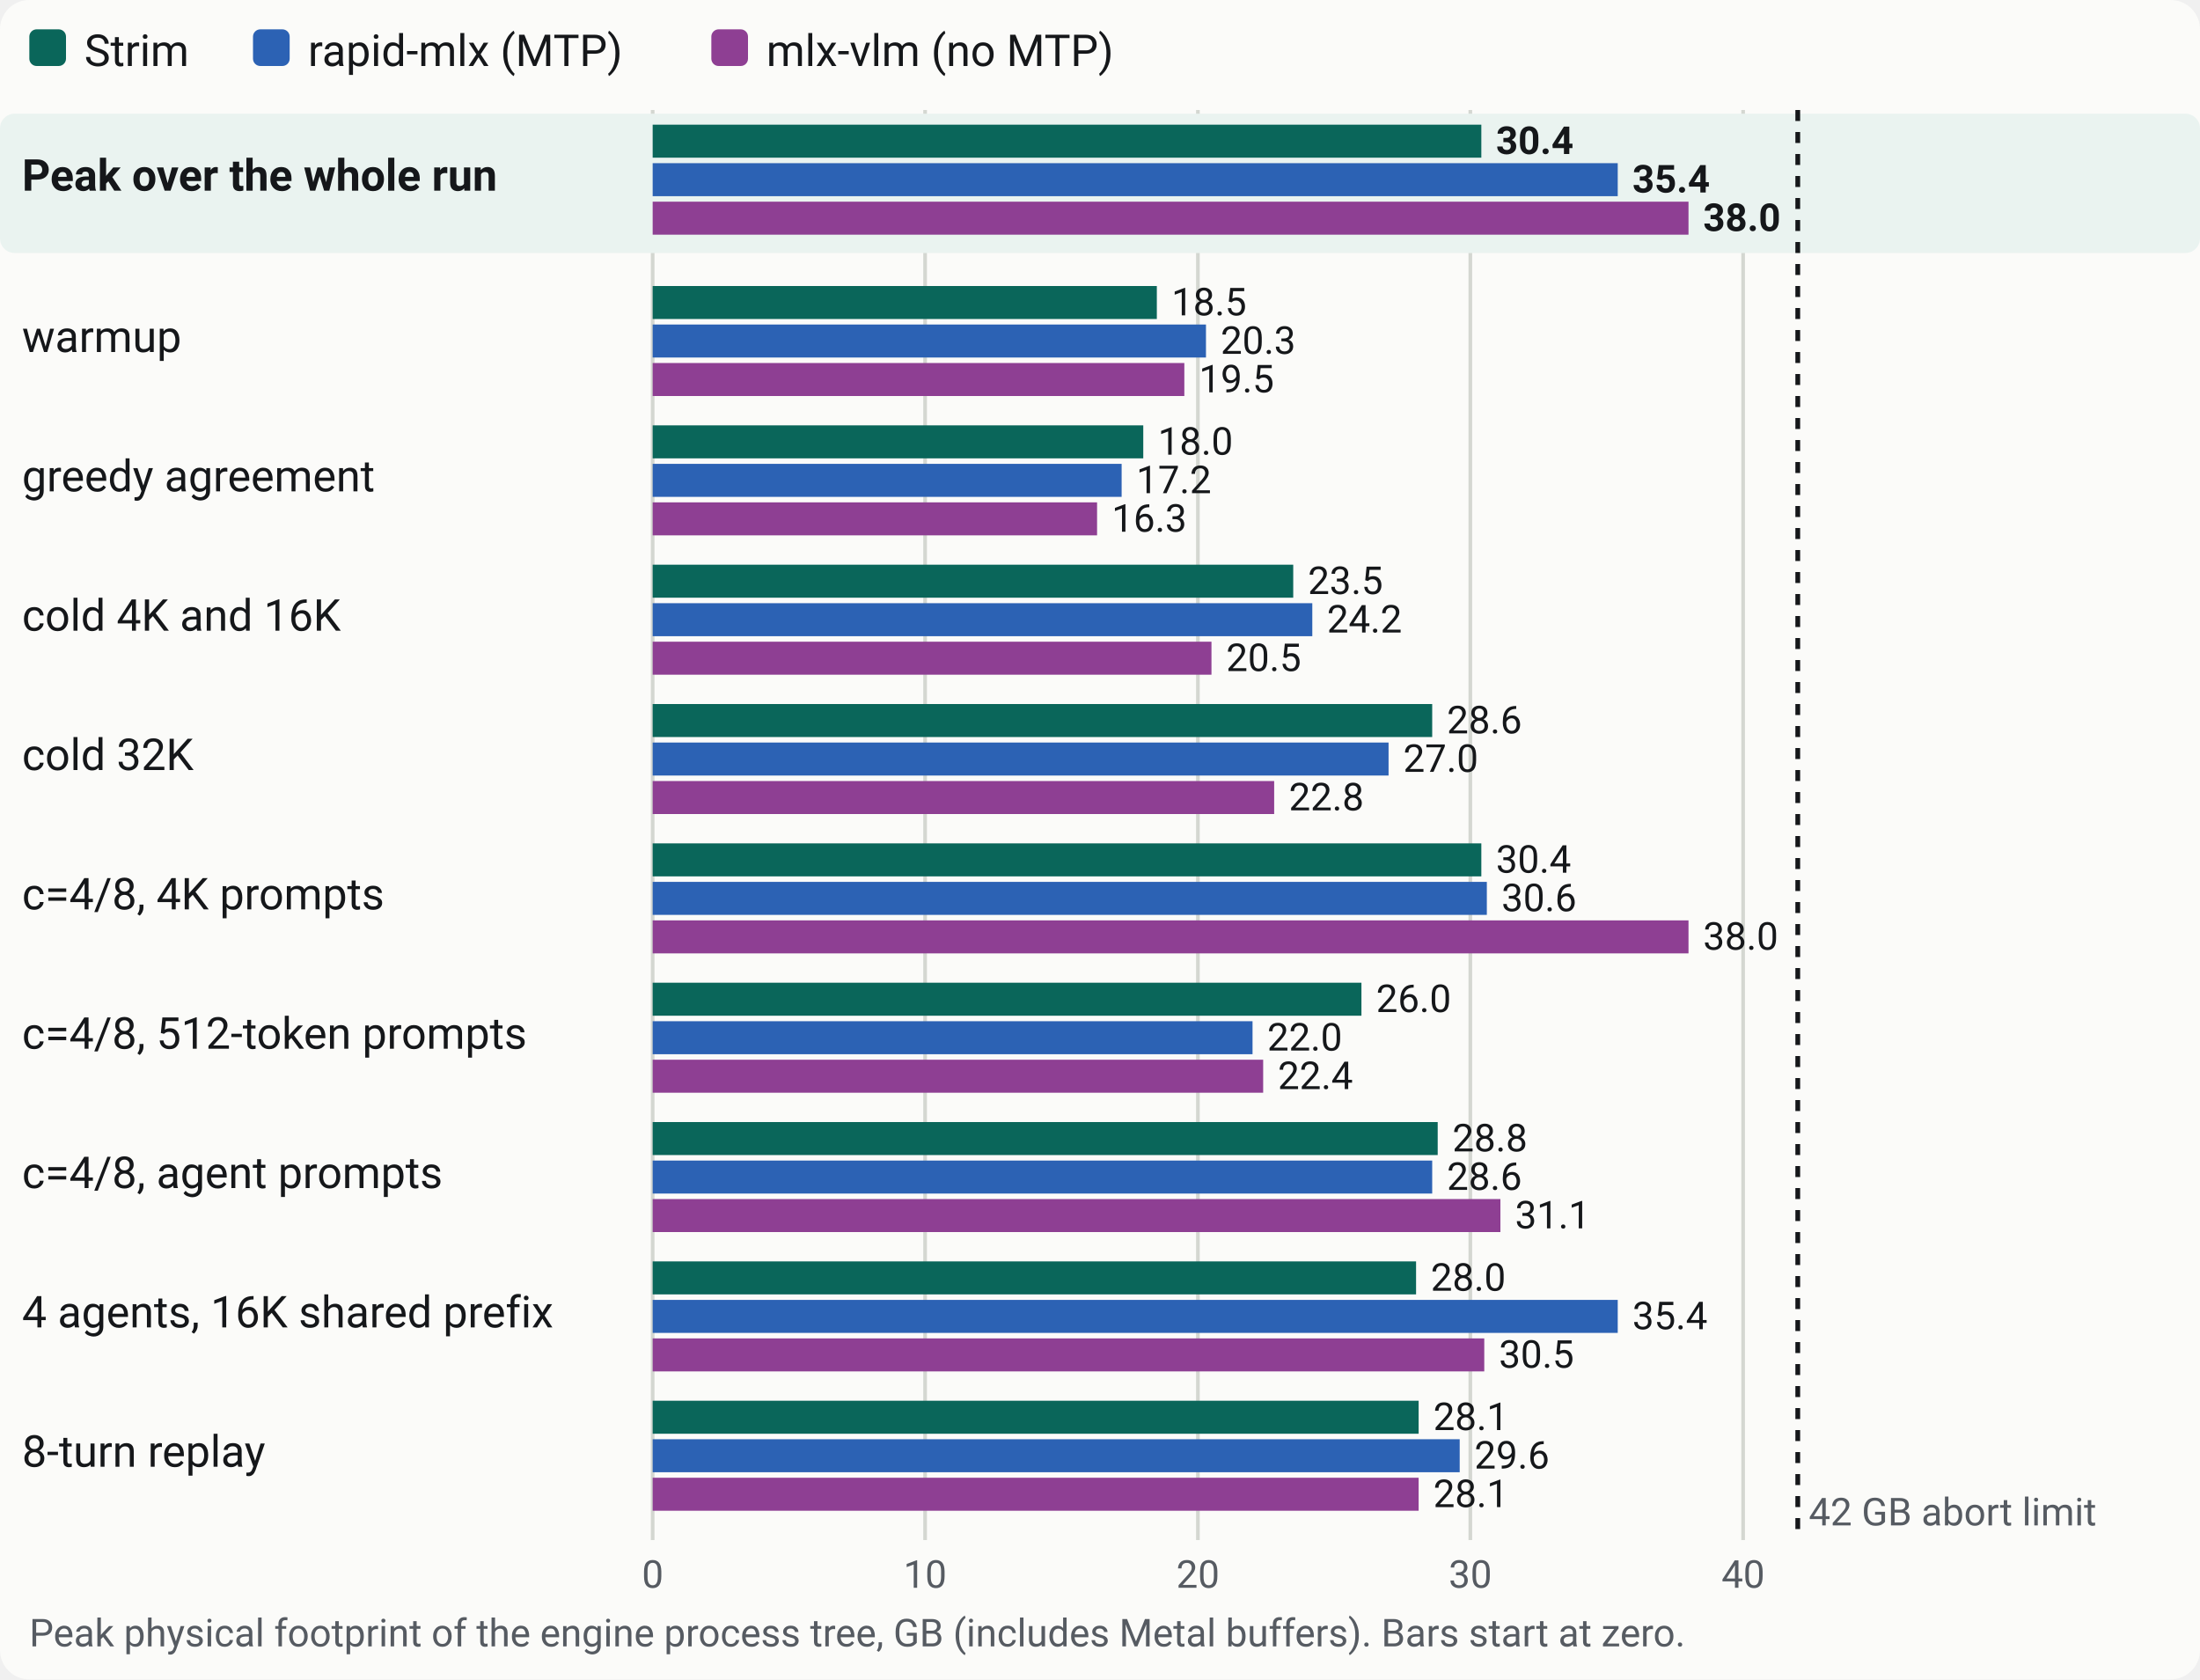
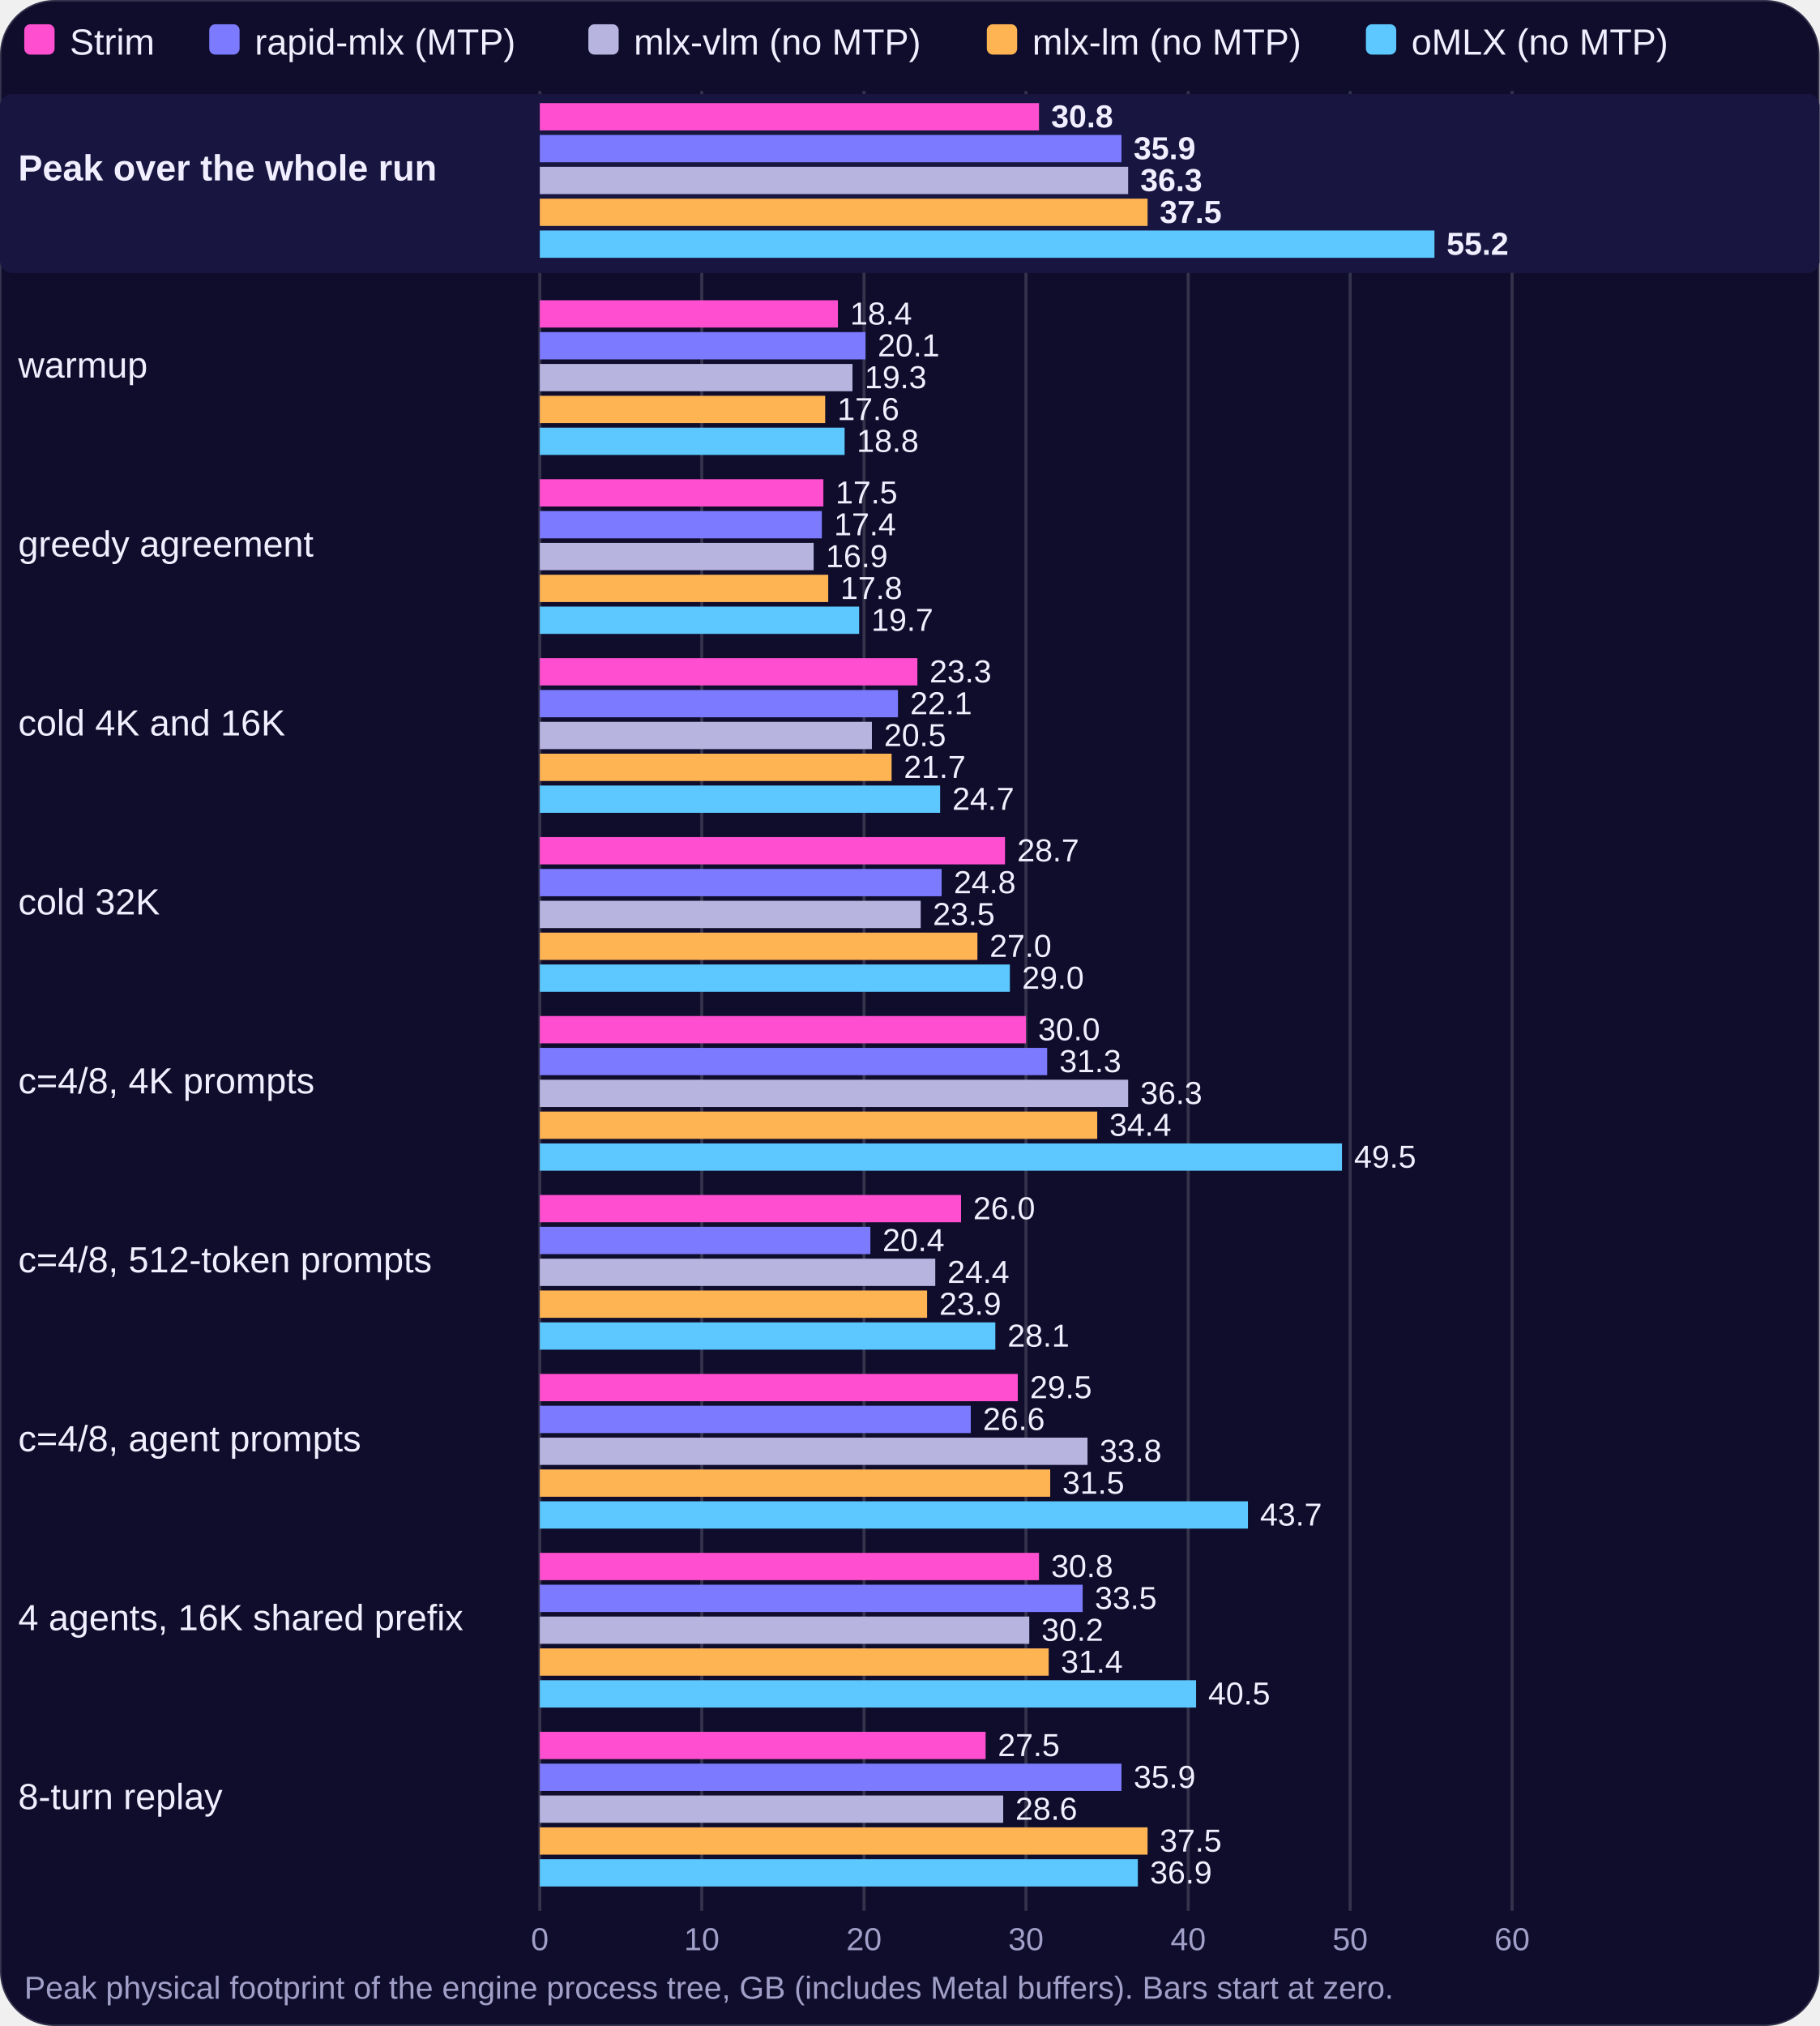
- <svg xmlns="http://www.w3.org/2000/svg" class="hv" viewBox="0 0 600 458" role="img" aria-labelledby="hv2-t hv2-d" width="600" height="458">
-   <style>.hv text{font:12px system-ui,-apple-system,"Segoe UI",Roboto,Arial,sans-serif;fill:#15171a}
- .hv .m{fill:#565b62}.hv .b{font-weight:700}.hv .s{font-size:10.5px}.hv .c{text-anchor:middle}.hv .e{text-anchor:end}
- .hv .bg{fill:#fbfbf9}.hv .hl{fill:#eaf3f0}.hv .g{stroke:#d4d7d1;stroke-width:1;fill:none}.hv .d{stroke-dasharray:3 3}
- .hv .bd{fill:#d4d7d1;opacity:.5}.hv .o{stroke:#15171a;stroke-width:1.3}
- .hv .fg{fill:#15171a}.hv .fs{fill:#0a665a}.hv .fr{fill:#2c62b4}.hv .fv{fill:#8e3f93}
- .hv .ls{stroke:#0a665a}.hv .lr{stroke:#2c62b4;stroke-width:1.6}.hv .lv{stroke:#8e3f93;stroke-width:1.6}
- .hv .pw rect{fill:#dff0eb;stroke:#0a665a}.hv .pl rect{fill:#fbe6e1;stroke:#a8321e}.hv .pt rect{fill:#ecede9;stroke:#565b62}
- .hv .pw text{fill:#0a665a}.hv .pl text{fill:#a8321e}.hv .pt text{fill:#565b62}
+ <svg xmlns="http://www.w3.org/2000/svg" class="hv" viewBox="0 0 600 668" role="img" aria-labelledby="hv2-t hv2-d" width="600" height="668">
+   <style>.hv text{font:12px -apple-system,"Helvetica Neue",Arial,system-ui,sans-serif;fill:#F1EFFF}
+ .hv .mo{font-family:ui-monospace,SFMono-Regular,Menlo,Consolas,monospace}
+ .hv .m{fill:#A29FC8}.hv .b{font-weight:700}.hv .s{font-size:10.5px}.hv .c{text-anchor:middle}.hv .e{text-anchor:end}
+ .hv .bg{fill:#0F0D2B;stroke:rgba(255,255,255,.16)}.hv .hl{fill:#181640}.hv .g{stroke:rgba(255,255,255,.16);stroke-width:1;fill:none}.hv .d{stroke-dasharray:3 3}
+ .hv .bd{fill:rgba(255,255,255,.16);opacity:.5}.hv .o{stroke:#F1EFFF;stroke-width:1.3}
+ .hv .fg{fill:#F1EFFF}.hv .fs{fill:#FF4FD0}.hv .fr{fill:#7C7BFF}.hv .fv{fill:#B7B4E0}.hv .fq{fill:#FFB454}.hv .fp{fill:#5CC8FF}
+ .hv .ls{stroke:#FF4FD0}.hv .lr{stroke:#7C7BFF;stroke-width:1.6}.hv .lv{stroke:#B7B4E0;stroke-width:1.6}.hv .lq{stroke:#FFB454;stroke-width:1.6}.hv .lp{stroke:#5CC8FF;stroke-width:1.6}
+ .hv .pw rect{fill:#2A1B52;stroke:#D9B8FF}.hv .pl rect{fill:#1C1A3D;stroke:#A29FC8;stroke-dasharray:3 2}.hv .pt rect{fill:#1C1A3D;stroke:#A29FC8}
+ .hv .pw text{fill:#D9B8FF}.hv .pl text{fill:#A29FC8}.hv .pt text{fill:#A29FC8}
.hv .pw text,.hv .pl text,.hv .pt text{font-size:11px;font-weight:700}
.hv .hh{font-size:13px;font-weight:700}.hv .hv1{font-weight:700}
- @media (prefers-color-scheme:dark){
- .hv text{font:12px system-ui,-apple-system,"Segoe UI",Roboto,Arial,sans-serif;fill:#eceeee}
- .hv .m{fill:#a2a8ae}.hv .b{font-weight:700}.hv .s{font-size:10.5px}.hv .c{text-anchor:middle}.hv .e{text-anchor:end}
- .hv .bg{fill:#101214}.hv .hl{fill:#16201e}.hv .g{stroke:#33383d;stroke-width:1;fill:none}.hv .d{stroke-dasharray:3 3}
- .hv .bd{fill:#33383d;opacity:.5}.hv .o{stroke:#eceeee;stroke-width:1.3}
- .hv .fg{fill:#eceeee}.hv .fs{fill:#4cc9b0}.hv .fr{fill:#7fa8f0}.hv .fv{fill:#d69ddb}
- .hv .ls{stroke:#4cc9b0}.hv .lr{stroke:#7fa8f0;stroke-width:1.6}.hv .lv{stroke:#d69ddb;stroke-width:1.6}
- .hv .pw rect{fill:#12302b;stroke:#4cc9b0}.hv .pl rect{fill:#3a1a14;stroke:#ff9985}.hv .pt rect{fill:#1d2125;stroke:#a2a8ae}
- .hv .pw text{fill:#4cc9b0}.hv .pl text{fill:#ff9985}.hv .pt text{fill:#a2a8ae}
- .hv .pw text,.hv .pl text,.hv .pt text{font-size:11px;font-weight:700}
- .hv .hh{font-size:13px;font-weight:700}.hv .hv1{font-weight:700}
- }</style>
-   <rect class="bg" width="600" height="458" rx="8" />
+ .hv .nltk{stroke:#A29FC8;opacity:.55}.hv .nlld{stroke:#A29FC8;stroke-width:1;opacity:.5;stroke-dasharray:2 3}.hv .nlld.hot{stroke:#FF4FD0;opacity:.8}
+ .hv .nldot{fill:#0F0D2B;stroke:#F1EFFF;stroke-width:2}.hv .nlspec{fill:#fff;opacity:.5}
+ .hv .nlwk{stroke:#A29FC8;stroke-width:2.5;opacity:.6;stroke-linecap:round}
+ .hv .nlv{font-size:17px;font-weight:600}.hv .nln{font-size:12.5px;fill:#A29FC8}.hv .nln.hot{fill:#F1EFFF;font-weight:600;font-size:14px}
+ .hv .nlv.hot{font-family:"Space Grotesk",-apple-system,"Helvetica Neue",Arial,sans-serif;font-size:54px;font-weight:700;letter-spacing:-.04em}
+ .hv .tk{font-size:12px;fill:#A29FC8}
+ .hv .gcard{fill:rgba(255,255,255,.1);stroke:rgba(255,255,255,.16)}.hv .gcard.loss{stroke-dasharray:5 4}
+ .hv .gb{fill:none;stroke:rgba(255,255,255,.16);stroke-width:5;stroke-linecap:round}.hv .gv{fill:none;stroke-width:5;stroke-linecap:round}.hv .gv.lose{stroke:#A29FC8}
+ .hv .g1{stroke:#F1EFFF;stroke-width:1.5;opacity:.6}.hv .gd{fill:#F1EFFF}.hv .gd.lose{fill:#A29FC8}
+ .hv .gnum{font-size:30px;font-weight:700;letter-spacing:-.04em}.hv .gnum.lose{fill:#A29FC8}
+ .hv .chipr{fill:none;stroke:#A29FC8}</style>
+   <rect class="bg" width="600" height="668" rx="18" />
  <rect x="8" y="8" width="10" height="10" rx="2" class="fs" />
  <text x="23" y="18">Strim</text>
  <rect x="69" y="8" width="10" height="10" rx="2" class="fr" />
  <text x="84" y="18">rapid-mlx (MTP)</text>
  <rect x="194" y="8" width="10" height="10" rx="2" class="fv" />
  <text x="209" y="18">mlx-vlm (no MTP)</text>
-   <line class="g" x1="178" x2="178" y1="30" y2="420" />
-   <text class="m s c" x="178" y="433">0</text>
-   <line class="g" x1="252.3" x2="252.3" y1="30" y2="420" />
-   <text class="m s c" x="252.3" y="433">10</text>
-   <line class="g" x1="326.7" x2="326.7" y1="30" y2="420" />
-   <text class="m s c" x="326.7" y="433">20</text>
-   <line class="g" x1="401" x2="401" y1="30" y2="420" />
-   <text class="m s c" x="401" y="433">30</text>
-   <line class="g" x1="475.4" x2="475.4" y1="30" y2="420" />
-   <text class="m s c" x="475.4" y="433">40</text>
-   <rect class="hl" x="0" y="31" width="600" height="38" rx="4" />
+   <rect x="325.4" y="8" width="10" height="10" rx="2" class="fq" />
+   <text x="340.4" y="18">mlx-lm (no MTP)</text>
+   <rect x="450.4" y="8" width="10" height="10" rx="2" class="fp" />
+   <text x="465.4" y="18">oMLX (no MTP)</text>
+   <line class="g" x1="178" x2="178" y1="30" y2="630" />
+   <text class="m s c" x="178" y="643">0</text>
+   <line class="g" x1="231.4" x2="231.4" y1="30" y2="630" />
+   <text class="m s c" x="231.4" y="643">10</text>
+   <line class="g" x1="284.9" x2="284.9" y1="30" y2="630" />
+   <text class="m s c" x="284.9" y="643">20</text>
+   <line class="g" x1="338.3" x2="338.3" y1="30" y2="630" />
+   <text class="m s c" x="338.3" y="643">30</text>
+   <line class="g" x1="391.8" x2="391.8" y1="30" y2="630" />
+   <text class="m s c" x="391.8" y="643">40</text>
+   <line class="g" x1="445.2" x2="445.2" y1="30" y2="630" />
+   <text class="m s c" x="445.2" y="643">50</text>
+   <line class="g" x1="498.6" x2="498.6" y1="30" y2="630" />
+   <text class="m s c" x="498.6" y="643">60</text>
+   <rect class="hl" x="0" y="31" width="600" height="59" rx="4" />
  <g>
-     <text class="b" x="6" y="52">Peak over the whole run</text>
-     <rect class="fs" x="178" y="34" width="226" height="9" />
-     <text class="s b" x="408" y="42">30.4</text>
-     <rect class="fr" x="178" y="44.5" width="263.2" height="9" />
-     <text class="s b" x="445.2" y="52.5">35.4</text>
-     <rect class="fv" x="178" y="55" width="282.5" height="9" />
-     <text class="s b" x="464.5" y="63">38.0</text>
+     <text class="b" x="6" y="59.5">Peak over the whole run</text>
+     <rect class="fs" x="178" y="34" width="164.6" height="9" />
+     <text class="s b" x="346.6" y="42">30.8</text>
+     <rect class="fr" x="178" y="44.5" width="191.8" height="9" />
+     <text class="s b" x="373.8" y="52.5">35.9</text>
+     <rect class="fv" x="178" y="55" width="194" height="9" />
+     <text class="s b" x="376" y="63">36.3</text>
+     <rect class="fq" x="178" y="65.5" width="200.4" height="9" />
+     <text class="s b" x="382.4" y="73.5">37.5</text>
+     <rect class="fp" x="178" y="76" width="295" height="9" />
+     <text class="s b" x="477" y="84">55.2</text>
  </g>
  <g>
-     <text class="" x="6" y="96">warmup</text>
-     <rect class="fs" x="178" y="78" width="137.5" height="9" />
-     <text class="s" x="319.5" y="86">18.5</text>
-     <rect class="fr" x="178" y="88.5" width="150.9" height="9" />
-     <text class="s" x="332.9" y="96.5">20.3</text>
-     <rect class="fv" x="178" y="99" width="145" height="9" />
-     <text class="s" x="327" y="107">19.5</text>
+     <text class="" x="6" y="124.5">warmup</text>
+     <rect class="fs" x="178" y="99" width="98.3" height="9" />
+     <text class="s" x="280.3" y="107">18.4</text>
+     <rect class="fr" x="178" y="109.5" width="107.4" height="9" />
+     <text class="s" x="289.4" y="117.5">20.1</text>
+     <rect class="fv" x="178" y="120" width="103.1" height="9" />
+     <text class="s" x="285.1" y="128">19.3</text>
+     <rect class="fq" x="178" y="130.5" width="94.1" height="9" />
+     <text class="s" x="276.1" y="138.5">17.6</text>
+     <rect class="fp" x="178" y="141" width="100.5" height="9" />
+     <text class="s" x="282.5" y="149">18.8</text>
  </g>
  <g>
-     <text class="" x="6" y="134">greedy agreement</text>
-     <rect class="fs" x="178" y="116" width="133.8" height="9" />
-     <text class="s" x="315.8" y="124">18.0</text>
-     <rect class="fr" x="178" y="126.5" width="127.9" height="9" />
-     <text class="s" x="309.9" y="134.5">17.2</text>
-     <rect class="fv" x="178" y="137" width="121.2" height="9" />
-     <text class="s" x="303.2" y="145">16.3</text>
+     <text class="" x="6" y="183.5">greedy agreement</text>
+     <rect class="fs" x="178" y="158" width="93.5" height="9" />
+     <text class="s" x="275.5" y="166">17.5</text>
+     <rect class="fr" x="178" y="168.5" width="93" height="9" />
+     <text class="s" x="275" y="176.5">17.4</text>
+     <rect class="fv" x="178" y="179" width="90.3" height="9" />
+     <text class="s" x="272.3" y="187">16.9</text>
+     <rect class="fq" x="178" y="189.5" width="95.1" height="9" />
+     <text class="s" x="277.1" y="197.5">17.8</text>
+     <rect class="fp" x="178" y="200" width="105.3" height="9" />
+     <text class="s" x="287.3" y="208">19.7</text>
  </g>
  <g>
-     <text class="" x="6" y="172">cold 4K and 16K</text>
-     <rect class="fs" x="178" y="154" width="174.7" height="9" />
-     <text class="s" x="356.7" y="162">23.5</text>
-     <rect class="fr" x="178" y="164.5" width="179.9" height="9" />
-     <text class="s" x="361.9" y="172.5">24.2</text>
-     <rect class="fv" x="178" y="175" width="152.4" height="9" />
-     <text class="s" x="334.4" y="183">20.5</text>
+     <text class="" x="6" y="242.5">cold 4K and 16K</text>
+     <rect class="fs" x="178" y="217" width="124.5" height="9" />
+     <text class="s" x="306.5" y="225">23.3</text>
+     <rect class="fr" x="178" y="227.5" width="118.1" height="9" />
+     <text class="s" x="300.1" y="235.5">22.1</text>
+     <rect class="fv" x="178" y="238" width="109.5" height="9" />
+     <text class="s" x="291.5" y="246">20.5</text>
+     <rect class="fq" x="178" y="248.5" width="116" height="9" />
+     <text class="s" x="298" y="256.5">21.7</text>
+     <rect class="fp" x="178" y="259" width="132" height="9" />
+     <text class="s" x="314" y="267">24.7</text>
  </g>
  <g>
-     <text class="" x="6" y="210">cold 32K</text>
-     <rect class="fs" x="178" y="192" width="212.6" height="9" />
-     <text class="s" x="394.6" y="200">28.6</text>
-     <rect class="fr" x="178" y="202.5" width="200.7" height="9" />
-     <text class="s" x="382.7" y="210.5">27.0</text>
-     <rect class="fv" x="178" y="213" width="169.5" height="9" />
-     <text class="s" x="351.5" y="221">22.8</text>
+     <text class="" x="6" y="301.5">cold 32K</text>
+     <rect class="fs" x="178" y="276" width="153.4" height="9" />
+     <text class="s" x="335.4" y="284">28.7</text>
+     <rect class="fr" x="178" y="286.5" width="132.5" height="9" />
+     <text class="s" x="314.5" y="294.5">24.8</text>
+     <rect class="fv" x="178" y="297" width="125.6" height="9" />
+     <text class="s" x="307.6" y="305">23.5</text>
+     <rect class="fq" x="178" y="307.5" width="144.3" height="9" />
+     <text class="s" x="326.3" y="315.5">27.0</text>
+     <rect class="fp" x="178" y="318" width="155" height="9" />
+     <text class="s" x="337" y="326">29.0</text>
  </g>
  <g>
-     <text class="" x="6" y="248">c=4/8, 4K prompts</text>
-     <rect class="fs" x="178" y="230" width="226" height="9" />
-     <text class="s" x="408" y="238">30.4</text>
-     <rect class="fr" x="178" y="240.5" width="227.5" height="9" />
-     <text class="s" x="409.5" y="248.5">30.6</text>
-     <rect class="fv" x="178" y="251" width="282.5" height="9" />
-     <text class="s" x="464.5" y="259">38.0</text>
+     <text class="" x="6" y="360.5">c=4/8, 4K prompts</text>
+     <rect class="fs" x="178" y="335" width="160.3" height="9" />
+     <text class="s" x="342.3" y="343">30.0</text>
+     <rect class="fr" x="178" y="345.5" width="167.3" height="9" />
+     <text class="s" x="349.3" y="353.5">31.3</text>
+     <rect class="fv" x="178" y="356" width="194" height="9" />
+     <text class="s" x="376" y="364">36.3</text>
+     <rect class="fq" x="178" y="366.5" width="183.8" height="9" />
+     <text class="s" x="365.8" y="374.5">34.4</text>
+     <rect class="fp" x="178" y="377" width="264.5" height="9" />
+     <text class="s" x="446.5" y="385">49.5</text>
  </g>
  <g>
-     <text class="" x="6" y="286">c=4/8, 512-token prompts</text>
-     <rect class="fs" x="178" y="268" width="193.3" height="9" />
-     <text class="s" x="375.3" y="276">26.0</text>
-     <rect class="fr" x="178" y="278.5" width="163.6" height="9" />
-     <text class="s" x="345.6" y="286.5">22.0</text>
-     <rect class="fv" x="178" y="289" width="166.5" height="9" />
-     <text class="s" x="348.5" y="297">22.4</text>
+     <text class="" x="6" y="419.5">c=4/8, 512-token prompts</text>
+     <rect class="fs" x="178" y="394" width="138.9" height="9" />
+     <text class="s" x="320.9" y="402">26.0</text>
+     <rect class="fr" x="178" y="404.5" width="109" height="9" />
+     <text class="s" x="291" y="412.5">20.4</text>
+     <rect class="fv" x="178" y="415" width="130.4" height="9" />
+     <text class="s" x="312.4" y="423">24.4</text>
+     <rect class="fq" x="178" y="425.5" width="127.7" height="9" />
+     <text class="s" x="309.7" y="433.5">23.9</text>
+     <rect class="fp" x="178" y="436" width="150.2" height="9" />
+     <text class="s" x="332.2" y="444">28.1</text>
  </g>
  <g>
-     <text class="" x="6" y="324">c=4/8, agent prompts</text>
-     <rect class="fs" x="178" y="306" width="214.1" height="9" />
-     <text class="s" x="396.1" y="314">28.8</text>
-     <rect class="fr" x="178" y="316.5" width="212.6" height="9" />
-     <text class="s" x="394.6" y="324.5">28.6</text>
-     <rect class="fv" x="178" y="327" width="231.2" height="9" />
-     <text class="s" x="413.2" y="335">31.1</text>
+     <text class="" x="6" y="478.5">c=4/8, agent prompts</text>
+     <rect class="fs" x="178" y="453" width="157.6" height="9" />
+     <text class="s" x="339.6" y="461">29.5</text>
+     <rect class="fr" x="178" y="463.5" width="142.1" height="9" />
+     <text class="s" x="324.1" y="471.5">26.6</text>
+     <rect class="fv" x="178" y="474" width="180.6" height="9" />
+     <text class="s" x="362.6" y="482">33.8</text>
+     <rect class="fq" x="178" y="484.5" width="168.3" height="9" />
+     <text class="s" x="350.3" y="492.5">31.5</text>
+     <rect class="fp" x="178" y="495" width="233.5" height="9" />
+     <text class="s" x="415.5" y="503">43.7</text>
  </g>
  <g>
-     <text class="" x="6" y="362">4 agents, 16K shared prefix</text>
-     <rect class="fs" x="178" y="344" width="208.2" height="9" />
-     <text class="s" x="390.2" y="352">28.0</text>
-     <rect class="fr" x="178" y="354.5" width="263.2" height="9" />
-     <text class="s" x="445.2" y="362.5">35.4</text>
-     <rect class="fv" x="178" y="365" width="226.8" height="9" />
-     <text class="s" x="408.8" y="373">30.5</text>
+     <text class="" x="6" y="537.5">4 agents, 16K shared prefix</text>
+     <rect class="fs" x="178" y="512" width="164.6" height="9" />
+     <text class="s" x="346.6" y="520">30.8</text>
+     <rect class="fr" x="178" y="522.5" width="179" height="9" />
+     <text class="s" x="361" y="530.5">33.5</text>
+     <rect class="fv" x="178" y="533" width="161.4" height="9" />
+     <text class="s" x="343.4" y="541">30.2</text>
+     <rect class="fq" x="178" y="543.5" width="167.8" height="9" />
+     <text class="s" x="349.8" y="551.5">31.4</text>
+     <rect class="fp" x="178" y="554" width="216.4" height="9" />
+     <text class="s" x="398.4" y="562">40.5</text>
  </g>
  <g>
-     <text class="" x="6" y="400">8-turn replay</text>
-     <rect class="fs" x="178" y="382" width="208.9" height="9" />
-     <text class="s" x="390.9" y="390">28.1</text>
-     <rect class="fr" x="178" y="392.5" width="220.1" height="9" />
-     <text class="s" x="402.1" y="400.5">29.6</text>
-     <rect class="fv" x="178" y="403" width="208.9" height="9" />
-     <text class="s" x="390.9" y="411">28.1</text>
+     <text class="" x="6" y="596.5">8-turn replay</text>
+     <rect class="fs" x="178" y="571" width="147" height="9" />
+     <text class="s" x="329" y="579">27.5</text>
+     <rect class="fr" x="178" y="581.5" width="191.8" height="9" />
+     <text class="s" x="373.8" y="589.5">35.9</text>
+     <rect class="fv" x="178" y="592" width="152.8" height="9" />
+     <text class="s" x="334.8" y="600">28.6</text>
+     <rect class="fq" x="178" y="602.5" width="200.4" height="9" />
+     <text class="s" x="382.4" y="610.5">37.5</text>
+     <rect class="fp" x="178" y="613" width="197.2" height="9" />
+     <text class="s" x="379.2" y="621">36.9</text>
  </g>
-   <line class="o d" x1="490.3" x2="490.3" y1="30" y2="420" />
-   <text class="m s" x="493.3" y="416">42 GB abort limit</text>
-   <text class="m s" x="8" y="449">Peak physical footprint of the engine process tree, GB (includes Metal buffers). Bars start at zero.</text>
+   <text class="m s" x="8" y="659">Peak physical footprint of the engine process tree, GB (includes Metal buffers). Bars start at zero.</text>
</svg>
